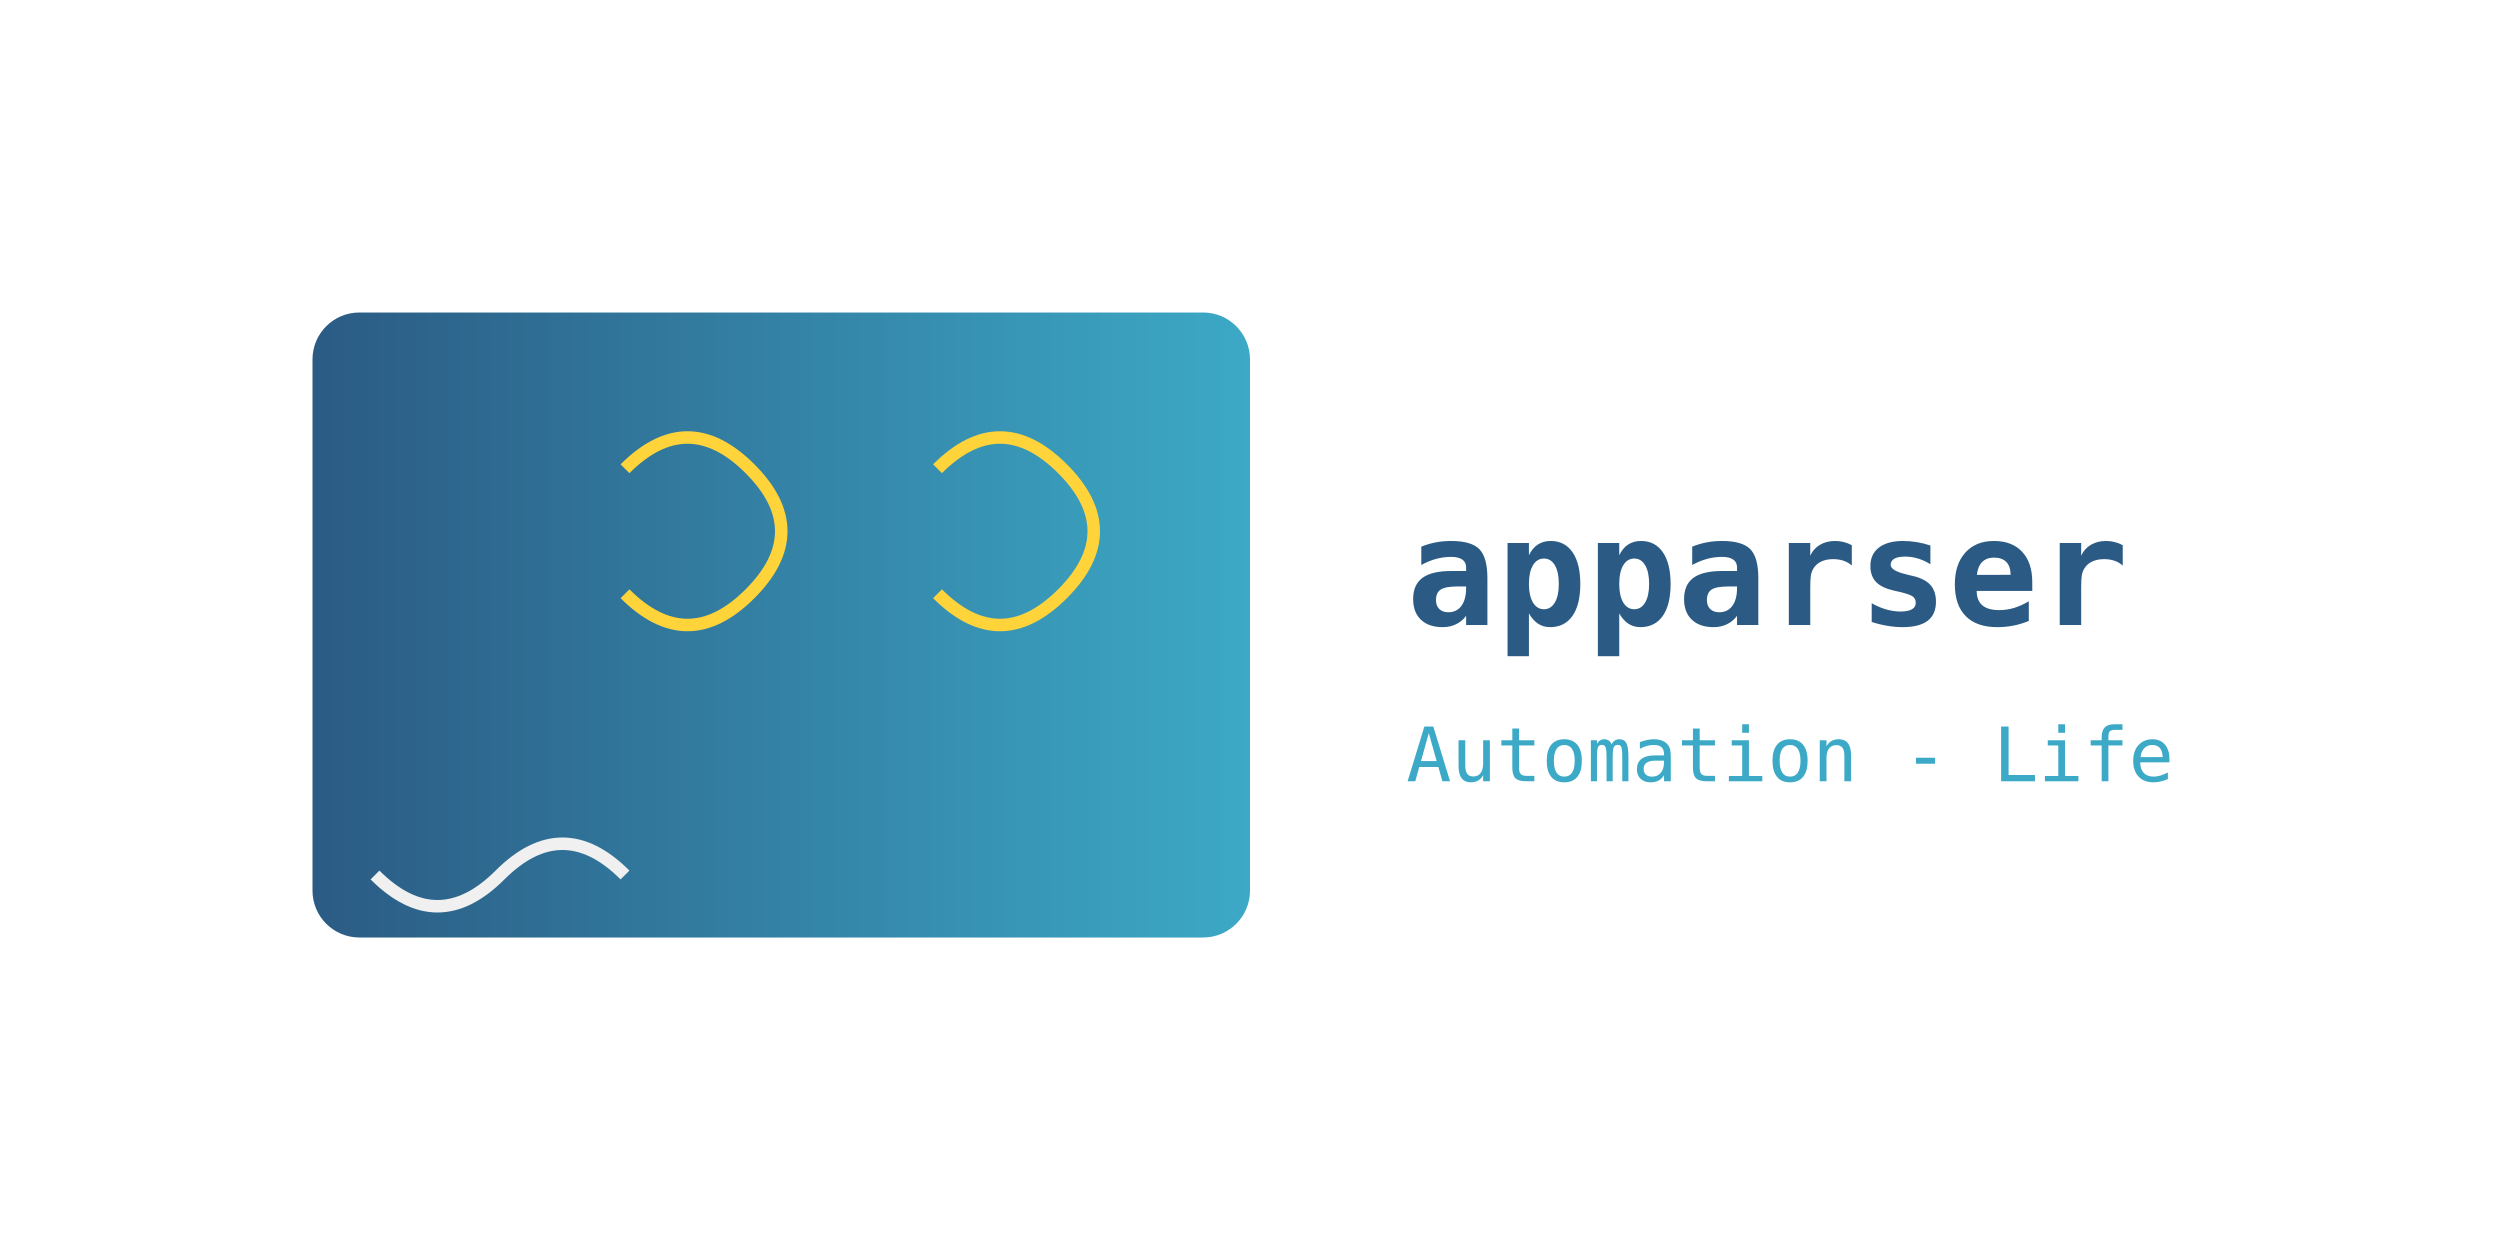
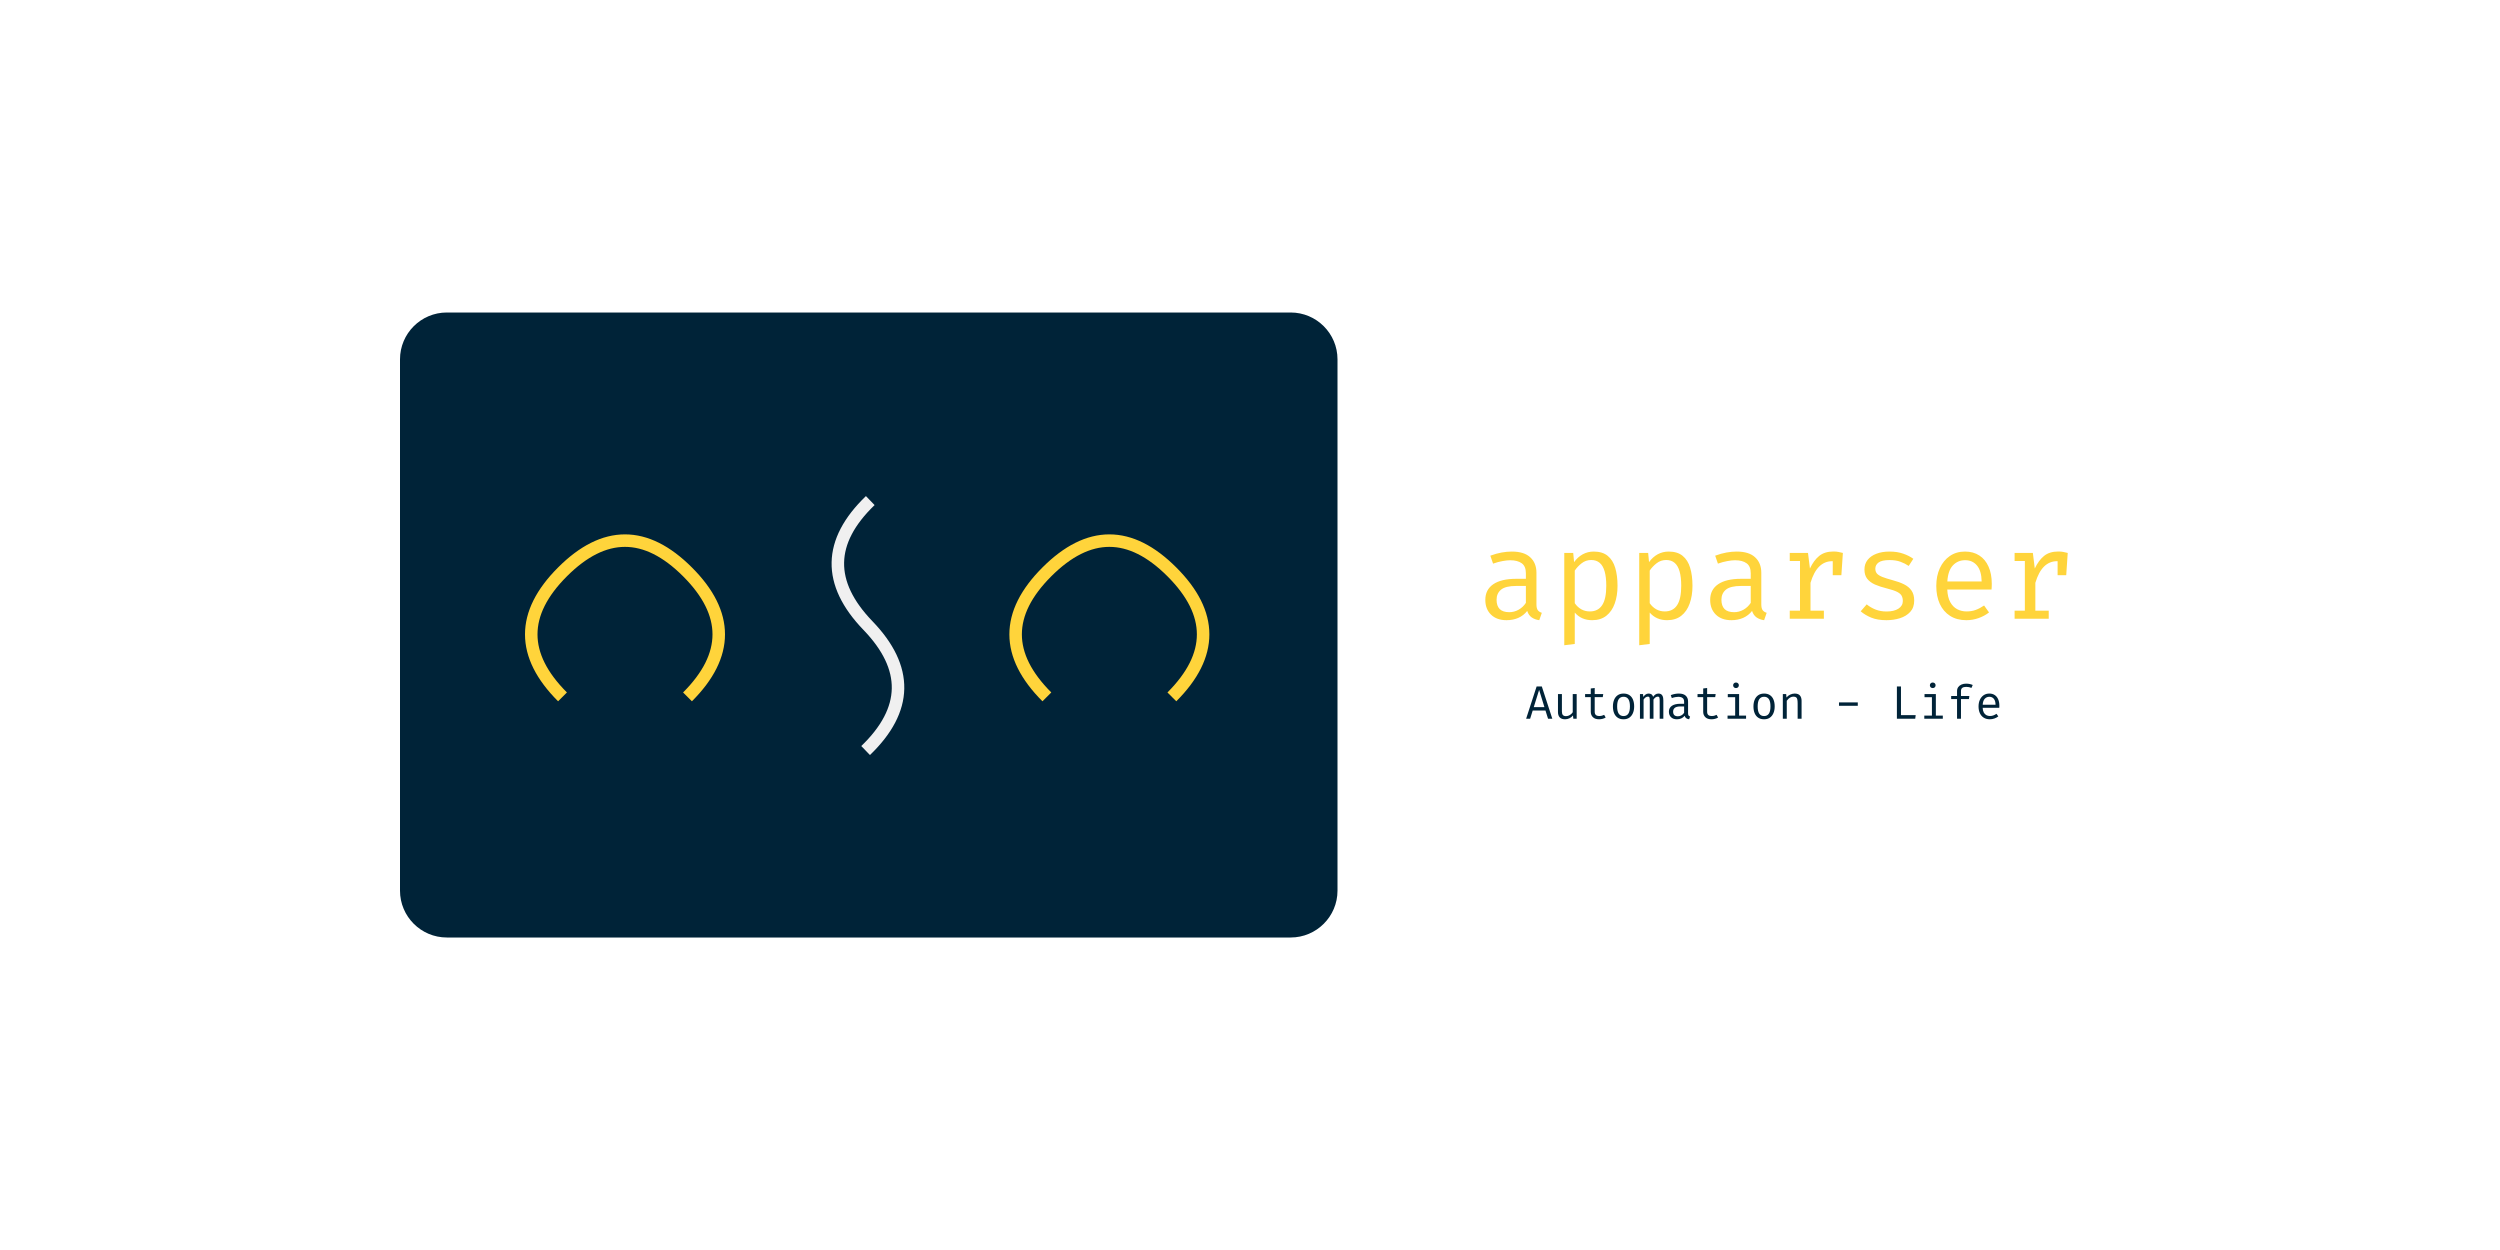
- <svg xmlns="http://www.w3.org/2000/svg" width="800" height="400" viewBox="0 0 800 400">
-   <defs>
-     <linearGradient id="docGradient" x1="0%" y1="0%" x2="100%" y2="0%">
-       <stop offset="0%" style="stop-color:#2B5B84;stop-opacity:1" />
-       <stop offset="100%" style="stop-color:#3CA9C6;stop-opacity:1" />
-     </linearGradient>
-   </defs>
-   <rect x="100" y="100" width="300" height="200" rx="15" fill="url(#docGradient)" />
-   <path d="M200 150 Q220 130 240 150 Q260 170 240 190 Q220 210 200 190" fill="none" stroke="#FFD43B" stroke-width="4" />
-   <path d="M300 150 Q320 130 340 150 Q360 170 340 190 Q320 210 300 190" fill="none" stroke="#FFD43B" stroke-width="4" />
-   <path d="M120 280 Q140 300 160 280 Q180 260 200 280" fill="none" stroke="#F0F0F0" stroke-width="4" />
-   <text x="450" y="200" font-family="Fira Code, monospace" font-size="48" fill="#2B5B84" font-weight="bold">
-         apparser
-     </text>
-   <text x="450" y="250" font-family="Fira Code, monospace" font-size="24" fill="#3CA9C6">
-         Automation - Life
-     </text>
+ <svg xmlns="http://www.w3.org/2000/svg" width="800" height="400" viewBox="0 0 800 400" fill="none">
+   <path d="M413 100H143C134.716 100 128 106.716 128 115V285C128 293.284 134.716 300 143 300H413C421.284 300 428 293.284 428 285V115C428 106.716 421.284 100 413 100Z" fill="#002338" />
+   <path d="M180 223C166.667 209.667 166.667 196.333 180 183C193.333 169.667 206.667 169.667 220 183C233.333 196.333 233.333 209.667 220 223" stroke="#FFD43B" stroke-width="4" />
+   <path d="M335 223C321.667 209.667 321.667 196.333 335 183C348.333 169.667 361.667 169.667 375 183C388.333 196.333 388.333 209.667 375 223" stroke="#FFD43B" stroke-width="4" />
+   <path d="M276.998 240.172C290.577 227.089 290.825 213.758 277.741 200.179C264.658 186.6 264.906 173.269 278.484 160.186" stroke="#F0F0F0" stroke-width="4" />
+   <path d="M491.663 193.4C491.663 194.24 491.803 194.853 492.083 195.24C492.363 195.627 492.796 195.913 493.383 196.1L492.562 198.46C491.656 198.34 490.863 198.053 490.183 197.6C489.503 197.133 489.009 196.433 488.703 195.5C487.943 196.473 486.996 197.213 485.863 197.72C484.729 198.213 483.476 198.46 482.103 198.46C479.996 198.46 478.336 197.867 477.123 196.68C475.909 195.493 475.303 193.92 475.303 191.96C475.303 189.787 476.149 188.12 477.842 186.96C479.536 185.8 481.983 185.22 485.183 185.22H488.283V183.46C488.283 181.94 487.836 180.867 486.943 180.24C486.063 179.6 484.836 179.28 483.263 179.28C482.569 179.28 481.756 179.367 480.823 179.54C479.889 179.7 478.876 179.973 477.783 180.36L476.903 177.82C478.196 177.34 479.409 177 480.543 176.8C481.676 176.6 482.756 176.5 483.783 176.5C486.409 176.5 488.376 177.113 489.683 178.34C491.003 179.553 491.663 181.207 491.663 183.3V193.4ZM482.963 195.9C484.003 195.9 484.996 195.64 485.943 195.12C486.889 194.587 487.669 193.853 488.283 192.92V187.5H485.243C482.923 187.5 481.283 187.9 480.323 188.7C479.376 189.5 478.903 190.573 478.903 191.92C478.903 193.227 479.236 194.22 479.903 194.9C480.583 195.567 481.603 195.9 482.963 195.9ZM509.987 176.5C511.854 176.5 513.34 176.953 514.447 177.86C515.567 178.767 516.374 180.047 516.867 181.7C517.36 183.34 517.607 185.26 517.607 187.46C517.607 189.58 517.307 191.473 516.707 193.14C516.12 194.793 515.227 196.093 514.027 197.04C512.827 197.987 511.314 198.46 509.487 198.46C507.18 198.46 505.327 197.647 503.927 196.02V206.06L500.567 206.48V176.94H503.427L503.707 179.88C504.48 178.8 505.4 177.967 506.467 177.38C507.547 176.793 508.72 176.5 509.987 176.5ZM509.187 179.2C508.027 179.2 507 179.553 506.107 180.26C505.227 180.953 504.5 181.727 503.927 182.58V193.02C504.474 193.833 505.16 194.48 505.987 194.96C506.827 195.427 507.747 195.66 508.747 195.66C510.494 195.66 511.807 194.993 512.687 193.66C513.567 192.327 514.007 190.253 514.007 187.44C514.007 185.6 513.834 184.073 513.487 182.86C513.14 181.633 512.614 180.72 511.907 180.12C511.2 179.507 510.294 179.2 509.187 179.2ZM533.971 176.5C535.838 176.5 537.325 176.953 538.431 177.86C539.551 178.767 540.358 180.047 540.851 181.7C541.345 183.34 541.591 185.26 541.591 187.46C541.591 189.58 541.291 191.473 540.691 193.14C540.105 194.793 539.211 196.093 538.011 197.04C536.811 197.987 535.298 198.46 533.471 198.46C531.165 198.46 529.311 197.647 527.911 196.02V206.06L524.551 206.48V176.94H527.411L527.691 179.88C528.465 178.8 529.385 177.967 530.451 177.38C531.531 176.793 532.705 176.5 533.971 176.5ZM533.171 179.2C532.011 179.2 530.985 179.553 530.091 180.26C529.211 180.953 528.485 181.727 527.911 182.58V193.02C528.458 193.833 529.145 194.48 529.971 194.96C530.811 195.427 531.731 195.66 532.731 195.66C534.478 195.66 535.791 194.993 536.671 193.66C537.551 192.327 537.991 190.253 537.991 187.44C537.991 185.6 537.818 184.073 537.471 182.86C537.125 181.633 536.598 180.72 535.891 180.12C535.185 179.507 534.278 179.2 533.171 179.2ZM563.616 193.4C563.616 194.24 563.756 194.853 564.036 195.24C564.316 195.627 564.749 195.913 565.336 196.1L564.516 198.46C563.609 198.34 562.816 198.053 562.136 197.6C561.456 197.133 560.962 196.433 560.656 195.5C559.896 196.473 558.949 197.213 557.816 197.72C556.682 198.213 555.429 198.46 554.056 198.46C551.949 198.46 550.289 197.867 549.076 196.68C547.862 195.493 547.256 193.92 547.256 191.96C547.256 189.787 548.102 188.12 549.796 186.96C551.489 185.8 553.936 185.22 557.136 185.22H560.236V183.46C560.236 181.94 559.789 180.867 558.896 180.24C558.016 179.6 556.789 179.28 555.216 179.28C554.522 179.28 553.709 179.367 552.776 179.54C551.842 179.7 550.829 179.973 549.736 180.36L548.856 177.82C550.149 177.34 551.362 177 552.496 176.8C553.629 176.6 554.709 176.5 555.736 176.5C558.362 176.5 560.329 177.113 561.636 178.34C562.956 179.553 563.616 181.207 563.616 183.3V193.4ZM554.916 195.9C555.956 195.9 556.949 195.64 557.896 195.12C558.842 194.587 559.622 193.853 560.236 192.92V187.5H557.196C554.876 187.5 553.236 187.9 552.276 188.7C551.329 189.5 550.856 190.573 550.856 191.92C550.856 193.227 551.189 194.22 551.856 194.9C552.536 195.567 553.556 195.9 554.916 195.9ZM572.72 198V195.42H576V179.52H572.72V176.94H578.56L579.18 181.92C579.993 180.187 580.98 178.847 582.14 177.9C583.3 176.953 584.833 176.48 586.74 176.48C587.327 176.48 587.847 176.527 588.3 176.62C588.767 176.7 589.24 176.807 589.72 176.94L588.74 179.94C588.3 179.82 587.9 179.733 587.54 179.68C587.18 179.613 586.767 179.58 586.3 179.58C584.687 179.58 583.3 180.153 582.14 181.3C580.98 182.447 580.053 184.18 579.36 186.5V195.42H583.64V198H572.72ZM586.48 184.06V179.48L586.82 176.94H589.72L589.24 184.06H586.48ZM603.664 195.68C605.278 195.68 606.551 195.38 607.484 194.78C608.431 194.167 608.904 193.353 608.904 192.34C608.904 191.7 608.784 191.147 608.544 190.68C608.318 190.213 607.844 189.793 607.124 189.42C606.404 189.047 605.298 188.673 603.804 188.3C602.351 187.94 601.084 187.527 600.004 187.06C598.938 186.58 598.104 185.96 597.504 185.2C596.918 184.44 596.624 183.453 596.624 182.24C596.624 181.053 596.958 180.033 597.624 179.18C598.304 178.313 599.244 177.653 600.444 177.2C601.644 176.733 603.038 176.5 604.624 176.5C606.318 176.5 607.791 176.727 609.044 177.18C610.311 177.62 611.384 178.167 612.264 178.82L610.784 181.1C609.984 180.553 609.104 180.107 608.144 179.76C607.184 179.4 606.024 179.22 604.664 179.22C603.011 179.22 601.838 179.48 601.144 180C600.451 180.507 600.104 181.167 600.104 181.98C600.104 182.593 600.271 183.107 600.604 183.52C600.951 183.92 601.531 184.287 602.344 184.62C603.158 184.94 604.278 185.293 605.704 185.68C607.078 186.04 608.271 186.473 609.284 186.98C610.311 187.487 611.111 188.153 611.684 188.98C612.258 189.807 612.544 190.873 612.544 192.18C612.544 193.673 612.118 194.887 611.264 195.82C610.411 196.74 609.304 197.413 607.944 197.84C606.598 198.253 605.171 198.46 603.664 198.46C601.758 198.46 600.131 198.187 598.784 197.64C597.451 197.08 596.331 196.407 595.424 195.62L597.344 193.4C598.171 194.08 599.118 194.633 600.184 195.06C601.264 195.473 602.424 195.68 603.664 195.68ZM623.129 188.66C623.195 190.287 623.509 191.62 624.069 192.66C624.629 193.687 625.369 194.447 626.289 194.94C627.209 195.42 628.209 195.66 629.289 195.66C630.369 195.66 631.342 195.5 632.209 195.18C633.089 194.86 633.989 194.387 634.909 193.76L636.489 195.98C635.502 196.753 634.375 197.36 633.109 197.8C631.855 198.24 630.569 198.46 629.249 198.46C627.209 198.46 625.469 198 624.029 197.08C622.589 196.16 621.489 194.88 620.729 193.24C619.982 191.587 619.609 189.673 619.609 187.5C619.609 185.367 619.989 183.473 620.749 181.82C621.509 180.167 622.575 178.867 623.949 177.92C625.322 176.973 626.942 176.5 628.809 176.5C630.582 176.5 632.109 176.92 633.389 177.76C634.669 178.587 635.649 179.773 636.329 181.32C637.022 182.853 637.369 184.687 637.369 186.82C637.369 187.18 637.362 187.52 637.349 187.84C637.335 188.147 637.315 188.42 637.289 188.66H623.129ZM628.849 179.26C627.289 179.26 625.982 179.813 624.929 180.92C623.889 182.027 623.295 183.74 623.149 186.06H634.129C634.089 183.807 633.595 182.113 632.649 180.98C631.702 179.833 630.435 179.26 628.849 179.26ZM644.673 198V195.42H647.953V179.52H644.673V176.94H650.513L651.133 181.92C651.946 180.187 652.933 178.847 654.093 177.9C655.253 176.953 656.786 176.48 658.693 176.48C659.28 176.48 659.8 176.527 660.253 176.62C660.72 176.7 661.193 176.807 661.673 176.94L660.693 179.94C660.253 179.82 659.853 179.733 659.493 179.68C659.133 179.613 658.72 179.58 658.253 179.58C656.64 179.58 655.253 180.153 654.093 181.3C652.933 182.447 652.006 184.18 651.313 186.5V195.42H655.593V198H644.673ZM658.433 184.06V179.48L658.773 176.94H661.673L661.193 184.06H658.433Z" fill="#FFD43B" />
+   <path d="M494.552 227.367H490.465L489.64 230H488.357L491.717 219.672H493.382L496.742 230H495.377L494.552 227.367ZM490.802 226.287H494.215L492.52 220.767L490.802 226.287ZM499.811 222.102V227.697C499.811 228.217 499.919 228.592 500.134 228.822C500.349 229.052 500.684 229.167 501.139 229.167C501.574 229.167 501.984 229.045 502.369 228.8C502.759 228.55 503.061 228.255 503.276 227.915V222.102H504.536V230H503.464L503.359 228.935C503.049 229.335 502.666 229.642 502.211 229.857C501.756 230.068 501.296 230.173 500.831 230.173C500.066 230.173 499.494 229.97 499.114 229.565C498.739 229.155 498.551 228.582 498.551 227.847V222.102H499.811ZM513.816 229.602C513.546 229.782 513.218 229.922 512.833 230.023C512.448 230.123 512.071 230.173 511.701 230.173C510.851 230.173 510.196 229.95 509.736 229.505C509.276 229.06 509.046 228.487 509.046 227.787V223.077H507.231V222.102H509.046V220.31L510.306 220.16V222.102H513.036L512.886 223.077H510.306V227.772C510.306 228.212 510.421 228.547 510.651 228.777C510.886 229.007 511.273 229.122 511.813 229.122C512.108 229.122 512.381 229.087 512.631 229.017C512.881 228.947 513.113 228.857 513.328 228.747L513.816 229.602ZM519.547 221.937C520.292 221.937 520.915 222.107 521.415 222.447C521.92 222.782 522.297 223.257 522.547 223.872C522.802 224.487 522.93 225.212 522.93 226.047C522.93 226.852 522.8 227.565 522.54 228.185C522.28 228.805 521.897 229.292 521.392 229.647C520.892 229.998 520.272 230.173 519.532 230.173C518.792 230.173 518.17 230.003 517.665 229.662C517.16 229.322 516.777 228.845 516.517 228.23C516.262 227.61 516.135 226.887 516.135 226.062C516.135 225.247 516.265 224.53 516.525 223.91C516.785 223.29 517.167 222.807 517.672 222.463C518.182 222.112 518.807 221.937 519.547 221.937ZM519.547 222.965C518.867 222.965 518.352 223.217 518.002 223.722C517.657 224.222 517.485 225.002 517.485 226.062C517.485 227.102 517.655 227.875 517.995 228.38C518.34 228.885 518.852 229.137 519.532 229.137C520.212 229.137 520.722 228.885 521.062 228.38C521.407 227.875 521.58 227.097 521.58 226.047C521.58 224.997 521.41 224.222 521.07 223.722C520.73 223.217 520.222 222.965 519.547 222.965ZM530.739 221.937C530.994 221.937 531.236 221.992 531.466 222.102C531.701 222.212 531.894 222.425 532.044 222.74C532.194 223.055 532.269 223.515 532.269 224.12V230H531.099V224.322C531.099 223.827 531.069 223.47 531.009 223.25C530.949 223.03 530.776 222.92 530.491 222.92C530.256 222.92 530.021 222.995 529.786 223.145C529.556 223.29 529.331 223.53 529.111 223.865V230H527.934V224.322C527.934 223.827 527.904 223.47 527.844 223.25C527.784 223.03 527.611 222.92 527.326 222.92C527.081 222.92 526.844 222.995 526.614 223.145C526.389 223.29 526.166 223.53 525.946 223.865V230H524.784V222.102H525.774L525.849 223.017C526.064 222.712 526.304 222.457 526.569 222.253C526.839 222.042 527.171 221.937 527.566 221.937C527.866 221.937 528.149 222.01 528.414 222.155C528.679 222.295 528.874 222.57 528.999 222.98C529.214 222.67 529.456 222.42 529.726 222.23C529.996 222.035 530.334 221.937 530.739 221.937ZM540.183 228.275C540.183 228.59 540.236 228.82 540.341 228.965C540.446 229.11 540.608 229.217 540.828 229.287L540.521 230.173C540.181 230.128 539.883 230.02 539.628 229.85C539.373 229.675 539.188 229.412 539.073 229.062C538.788 229.427 538.433 229.705 538.008 229.895C537.583 230.08 537.113 230.173 536.598 230.173C535.808 230.173 535.186 229.95 534.731 229.505C534.276 229.06 534.048 228.47 534.048 227.735C534.048 226.92 534.366 226.295 535.001 225.86C535.636 225.425 536.553 225.207 537.753 225.207H538.916V224.547C538.916 223.977 538.748 223.575 538.413 223.34C538.083 223.1 537.623 222.98 537.033 222.98C536.773 222.98 536.468 223.012 536.118 223.077C535.768 223.137 535.388 223.24 534.978 223.385L534.648 222.432C535.133 222.252 535.588 222.125 536.013 222.05C536.438 221.975 536.843 221.937 537.228 221.937C538.213 221.937 538.951 222.167 539.441 222.627C539.936 223.082 540.183 223.702 540.183 224.487V228.275ZM536.921 229.212C537.311 229.212 537.683 229.115 538.038 228.92C538.393 228.72 538.686 228.445 538.916 228.095V226.062H537.776C536.906 226.062 536.291 226.212 535.931 226.512C535.576 226.812 535.398 227.215 535.398 227.72C535.398 228.21 535.523 228.582 535.773 228.837C536.028 229.087 536.411 229.212 536.921 229.212ZM549.792 229.602C549.522 229.782 549.195 229.922 548.81 230.023C548.425 230.123 548.047 230.173 547.677 230.173C546.827 230.173 546.172 229.95 545.712 229.505C545.252 229.06 545.022 228.487 545.022 227.787V223.077H543.207V222.102H545.022V220.31L546.282 220.16V222.102H549.012L548.862 223.077H546.282V227.772C546.282 228.212 546.397 228.547 546.627 228.777C546.862 229.007 547.25 229.122 547.79 229.122C548.085 229.122 548.357 229.087 548.607 229.017C548.857 228.947 549.09 228.857 549.305 228.747L549.792 229.602ZM556.514 222.102V229.002H558.741V230H552.816V229.002H555.254V223.1H552.891V222.102H556.514ZM555.509 218.405C555.789 218.405 556.011 218.49 556.176 218.66C556.346 218.83 556.431 219.037 556.431 219.282C556.431 219.537 556.346 219.752 556.176 219.927C556.011 220.097 555.789 220.182 555.509 220.182C555.244 220.182 555.026 220.097 554.856 219.927C554.686 219.752 554.601 219.537 554.601 219.282C554.601 219.037 554.686 218.83 554.856 218.66C555.026 218.49 555.244 218.405 555.509 218.405ZM564.518 221.937C565.263 221.937 565.885 222.107 566.385 222.447C566.89 222.782 567.268 223.257 567.518 223.872C567.773 224.487 567.9 225.212 567.9 226.047C567.9 226.852 567.77 227.565 567.51 228.185C567.25 228.805 566.868 229.292 566.363 229.647C565.863 229.998 565.243 230.173 564.503 230.173C563.763 230.173 563.14 230.003 562.635 229.662C562.13 229.322 561.748 228.845 561.488 228.23C561.233 227.61 561.105 226.887 561.105 226.062C561.105 225.247 561.235 224.53 561.495 223.91C561.755 223.29 562.138 222.807 562.643 222.463C563.153 222.112 563.778 221.937 564.518 221.937ZM564.518 222.965C563.838 222.965 563.323 223.217 562.973 223.722C562.628 224.222 562.455 225.002 562.455 226.062C562.455 227.102 562.625 227.875 562.965 228.38C563.31 228.885 563.823 229.137 564.503 229.137C565.183 229.137 565.693 228.885 566.033 228.38C566.378 227.875 566.55 227.097 566.55 226.047C566.55 224.997 566.38 224.222 566.04 223.722C565.7 223.217 565.193 222.965 564.518 222.965ZM570.505 230V222.102H571.577L571.675 223.197C571.995 222.792 572.395 222.482 572.875 222.267C573.36 222.047 573.83 221.937 574.285 221.937C575.06 221.937 575.622 222.142 575.972 222.552C576.327 222.962 576.505 223.532 576.505 224.262V230H575.245V225.192C575.245 224.652 575.215 224.217 575.155 223.887C575.095 223.552 574.97 223.31 574.78 223.16C574.59 223.005 574.295 222.927 573.895 222.927C573.585 222.927 573.292 222.995 573.017 223.13C572.747 223.265 572.505 223.435 572.29 223.64C572.08 223.84 571.905 224.042 571.765 224.247V230H570.505ZM588.478 225.852V224.757H594.493V225.852H588.478ZM607.006 230V219.672H608.311V228.837H613.021L612.871 230H607.006ZM619.473 222.102V229.002H621.7V230H615.775V229.002H618.213V223.1H615.85V222.102H619.473ZM618.468 218.405C618.748 218.405 618.97 218.49 619.135 218.66C619.305 218.83 619.39 219.037 619.39 219.282C619.39 219.537 619.305 219.752 619.135 219.927C618.97 220.097 618.748 220.182 618.468 220.182C618.203 220.182 617.985 220.097 617.815 219.927C617.645 219.752 617.56 219.537 617.56 219.282C617.56 219.037 617.645 218.83 617.815 218.66C617.985 218.49 618.203 218.405 618.468 218.405ZM629.134 218.765C629.559 218.765 629.944 218.802 630.289 218.877C630.634 218.952 630.962 219.057 631.272 219.192L630.867 220.13C630.612 220.02 630.342 219.937 630.057 219.882C629.772 219.827 629.477 219.8 629.172 219.8C628.622 219.8 628.207 219.907 627.927 220.122C627.652 220.337 627.514 220.667 627.514 221.112V222.717H630.192L630.057 223.707H627.514V230H626.254V223.707H624.372V222.717H626.254V221.142C626.254 220.652 626.379 220.23 626.629 219.875C626.884 219.52 627.229 219.247 627.664 219.057C628.099 218.862 628.589 218.765 629.134 218.765ZM634.454 226.497C634.479 227.107 634.596 227.607 634.806 227.997C635.016 228.382 635.294 228.667 635.639 228.852C635.984 229.032 636.359 229.122 636.764 229.122C637.169 229.122 637.534 229.062 637.859 228.942C638.189 228.822 638.526 228.645 638.871 228.41L639.464 229.242C639.094 229.532 638.671 229.76 638.196 229.925C637.726 230.09 637.244 230.173 636.749 230.173C635.984 230.173 635.331 230 634.791 229.655C634.251 229.31 633.839 228.83 633.554 228.215C633.274 227.595 633.134 226.877 633.134 226.062C633.134 225.262 633.276 224.552 633.561 223.932C633.846 223.312 634.246 222.825 634.761 222.47C635.276 222.115 635.884 221.937 636.584 221.937C637.249 221.937 637.821 222.095 638.301 222.41C638.781 222.72 639.149 223.165 639.404 223.745C639.664 224.32 639.794 225.007 639.794 225.807C639.794 225.942 639.791 226.07 639.786 226.19C639.781 226.305 639.774 226.407 639.764 226.497H634.454ZM636.599 222.972C636.014 222.972 635.524 223.18 635.129 223.595C634.739 224.01 634.516 224.652 634.461 225.522H638.579C638.564 224.677 638.379 224.042 638.024 223.617C637.669 223.187 637.194 222.972 636.599 222.972Z" fill="#002338" />
</svg>
